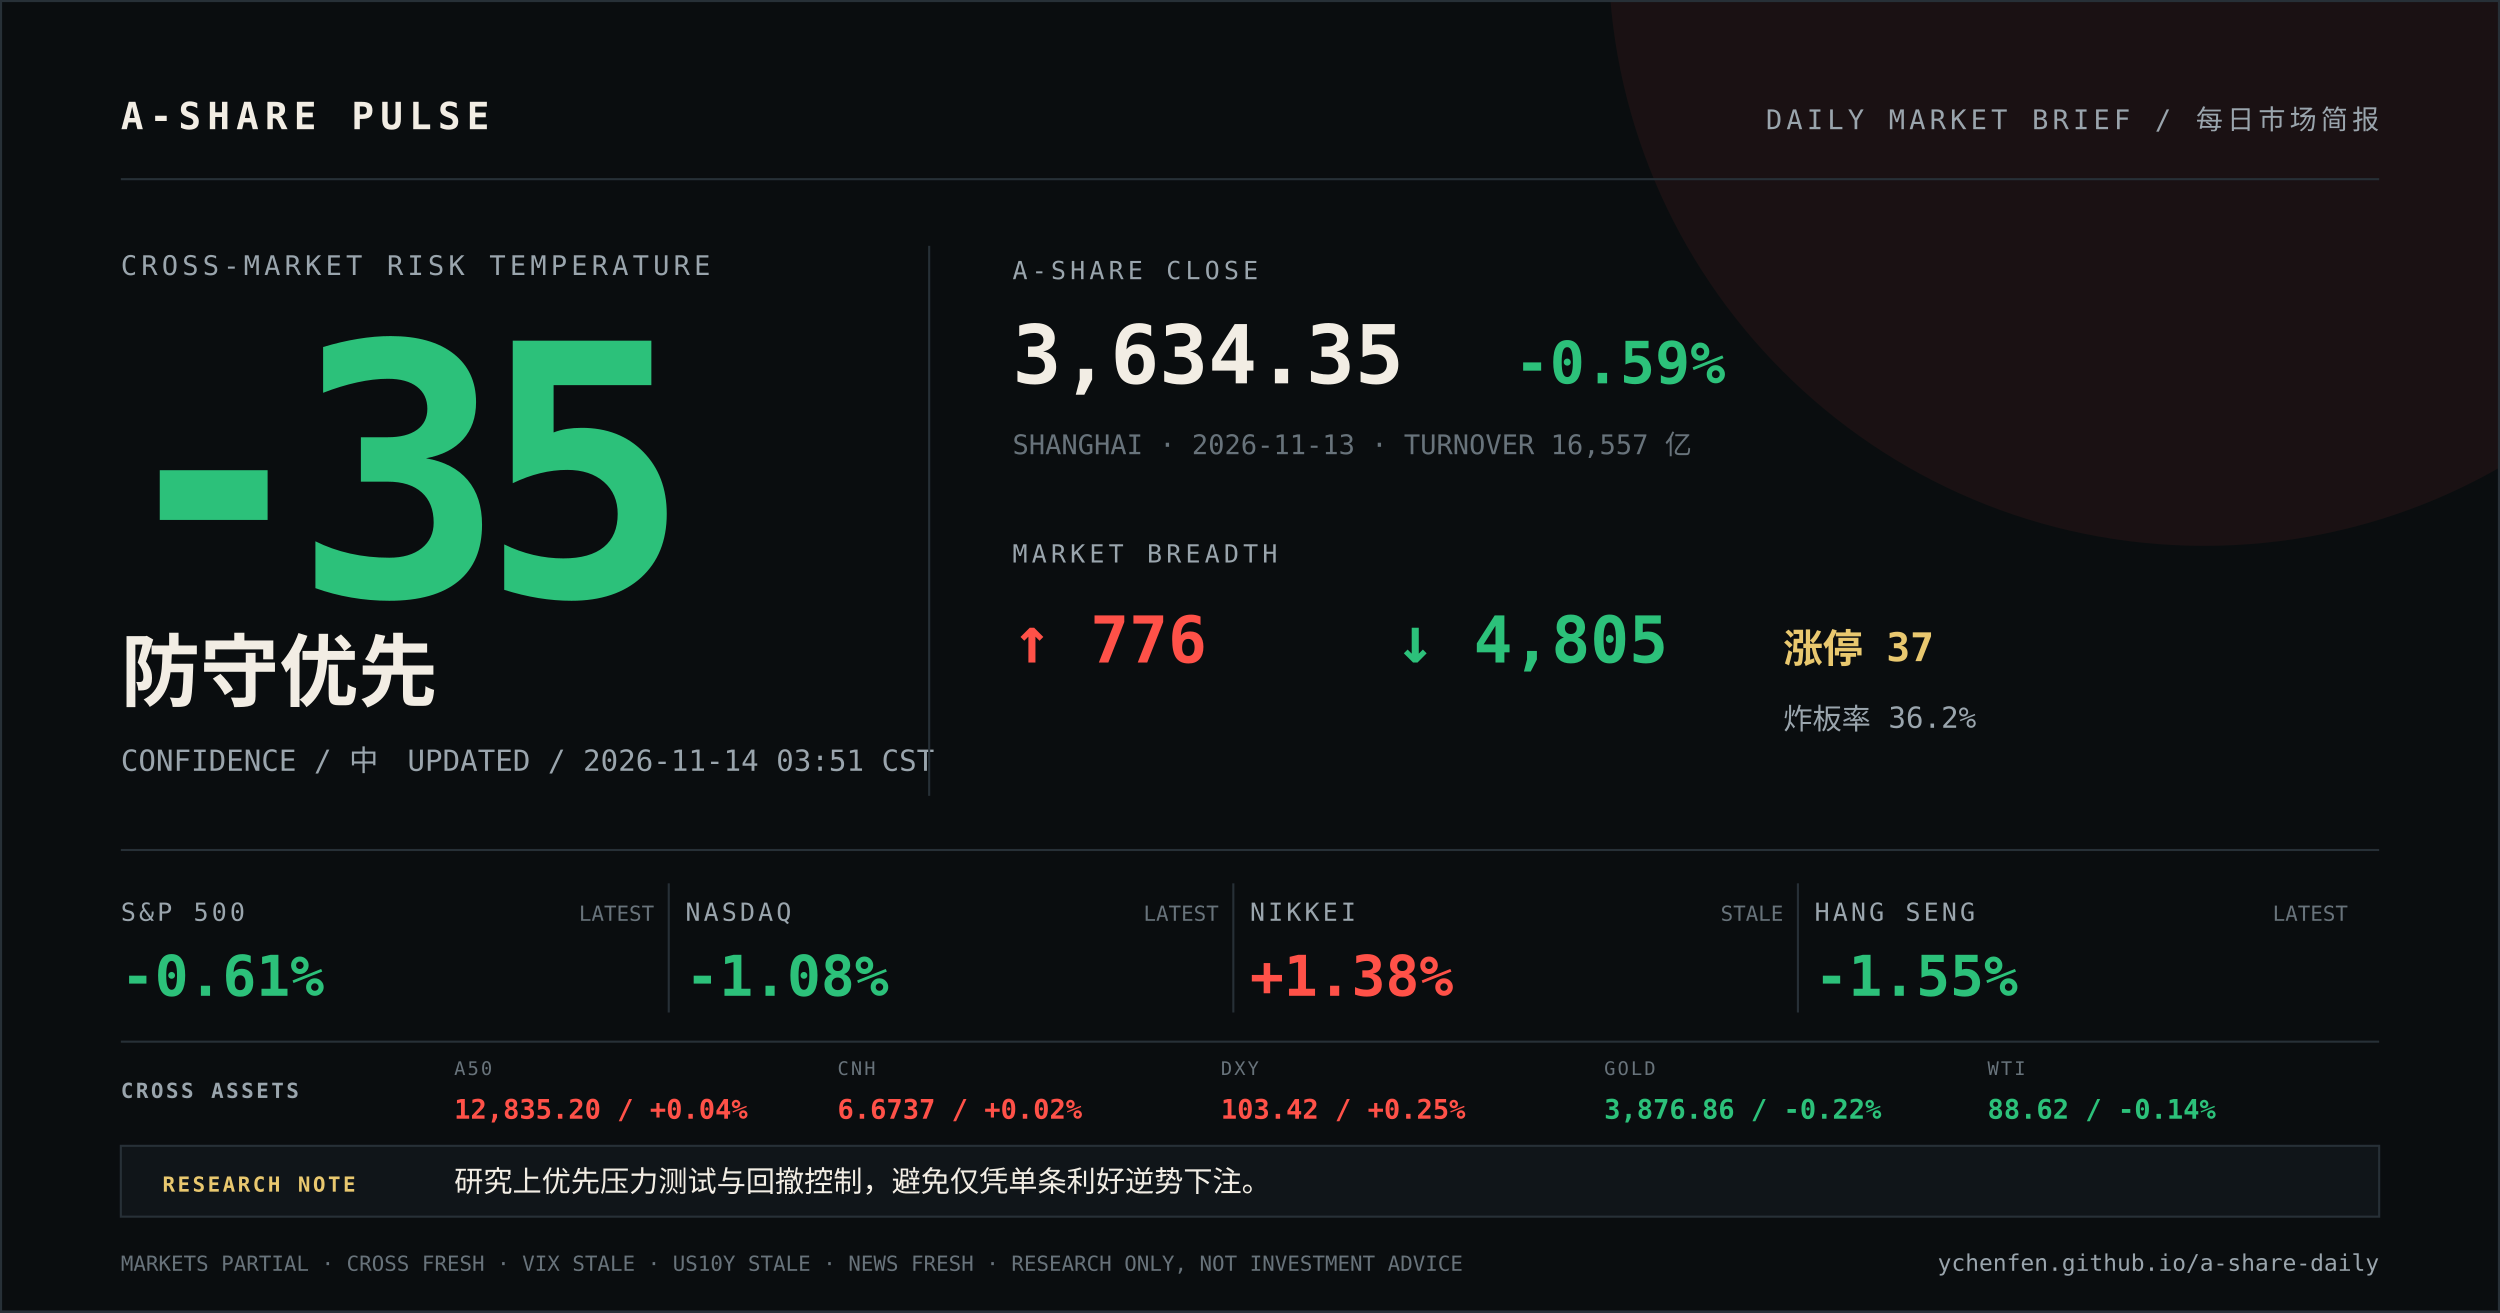
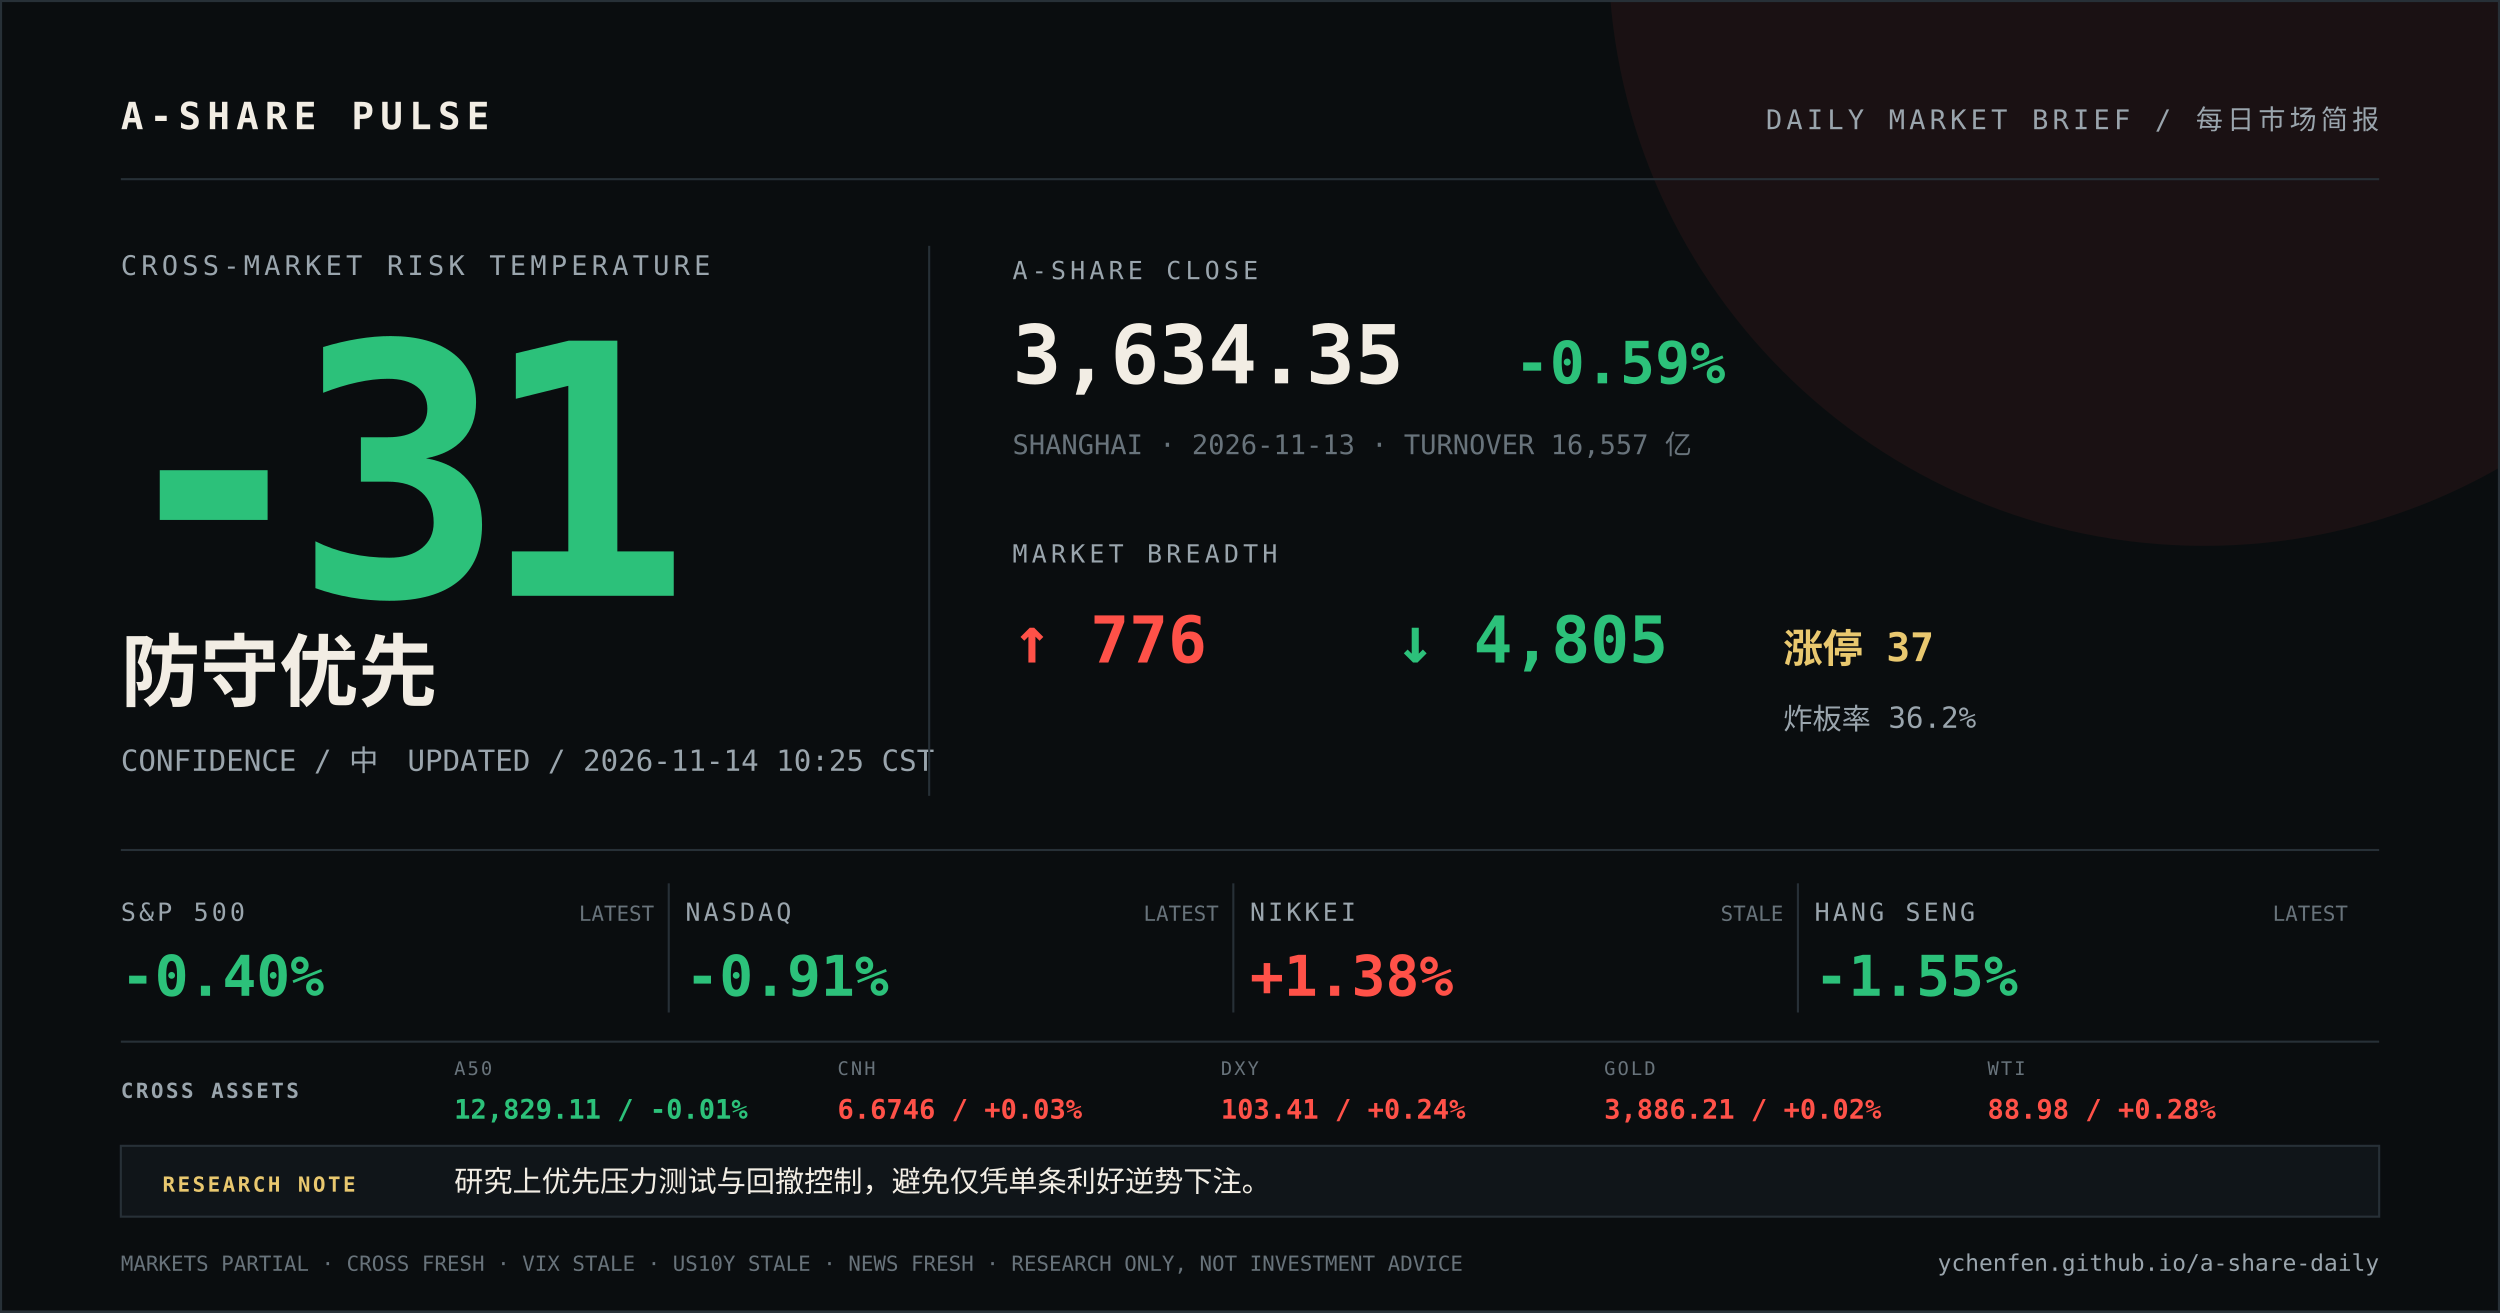
<svg xmlns="http://www.w3.org/2000/svg" width="1200" height="630" viewBox="0 0 1200 630">
  <rect width="1200" height="630" fill="#0a0d0f" />
  <circle cx="1058" cy="-24" r="286" fill="#ff5148" opacity="0.07" />
  <path d="M0 0H1200V630H0Z" fill="none" stroke="#273037" stroke-width="2" />
  <g font-family="DIN Alternate, SFMono-Regular, Menlo, monospace">
    <text x="58" y="62" fill="#f2ede4" font-size="18" font-weight="700" letter-spacing="3">A-SHARE PULSE</text>
    <text x="1142" y="62" fill="#9aa5ad" font-size="13" text-anchor="end" letter-spacing="2">DAILY MARKET BRIEF / 每日市场简报</text>
    <line x1="58" y1="86" x2="1142" y2="86" stroke="#273037" />
    <text x="58" y="132" fill="#9aa5ad" font-size="13" letter-spacing="2">CROSS-MARKET RISK TEMPERATURE</text>
-     <text x="52" y="286" fill="#2cc17a" font-size="168" font-weight="800" letter-spacing="-12">-35</text>
+     <text x="52" y="286" fill="#2cc17a" font-size="168" font-weight="800" letter-spacing="-12">-31</text>
    <text x="58" y="336" fill="#f2ede4" font-size="38" font-weight="700">防守优先</text>
-     <text x="58" y="370" fill="#9aa5ad" font-size="14">CONFIDENCE / 中　UPDATED / 2026-11-14 03:51 CST</text>
+     <text x="58" y="370" fill="#9aa5ad" font-size="14">CONFIDENCE / 中　UPDATED / 2026-11-14 10:25 CST</text>
    <line x1="446" y1="118" x2="446" y2="382" stroke="#273037" />
    <text x="486" y="134" fill="#9aa5ad" font-size="12" letter-spacing="2">A-SHARE CLOSE</text>
    <text x="486" y="184" fill="#f2ede4" font-size="39" font-weight="700">3,634.35</text>
    <text x="727" y="184" fill="#2cc17a" font-size="28" font-weight="700">-0.59%</text>
    <text x="486" y="218" fill="#68737b" font-size="13">SHANGHAI · 2026-11-13 · TURNOVER 16,557 亿</text>
    <text x="486" y="270" fill="#9aa5ad" font-size="12" letter-spacing="2">MARKET BREADTH</text>
    <text x="486" y="318" fill="#ff5148" font-size="31" font-weight="700">↑ 776</text>
    <text x="670" y="318" fill="#2cc17a" font-size="31" font-weight="700">↓ 4,805</text>
    <text x="856" y="318" fill="#e9c86f" font-size="19" font-weight="700">涨停 37</text>
    <text x="856" y="350" fill="#9aa5ad" font-size="14">炸板率 36.2%</text>
    <line x1="58" y1="408" x2="1142" y2="408" stroke="#273037" />
    <text x="58" y="442" fill="#9aa5ad" font-size="12" letter-spacing="1.5">S&amp;P 500</text>
-     <text x="58" y="478" fill="#2cc17a" font-size="27" font-weight="700">-0.61%</text>
+     <text x="58" y="478" fill="#2cc17a" font-size="27" font-weight="700">-0.40%</text>
    <text x="314" y="442" fill="#68737b" font-size="10" text-anchor="end">LATEST</text>
    <line x1="321" y1="424" x2="321" y2="486" stroke="#273037" />
    <text x="329" y="442" fill="#9aa5ad" font-size="12" letter-spacing="1.5">NASDAQ</text>
-     <text x="329" y="478" fill="#2cc17a" font-size="27" font-weight="700">-1.08%</text>
+     <text x="329" y="478" fill="#2cc17a" font-size="27" font-weight="700">-0.91%</text>
    <text x="585" y="442" fill="#68737b" font-size="10" text-anchor="end">LATEST</text>
    <line x1="592" y1="424" x2="592" y2="486" stroke="#273037" />
    <text x="600" y="442" fill="#9aa5ad" font-size="12" letter-spacing="1.5">NIKKEI</text>
    <text x="600" y="478" fill="#ff5148" font-size="27" font-weight="700">+1.38%</text>
    <text x="856" y="442" fill="#68737b" font-size="10" text-anchor="end">STALE</text>
    <line x1="863" y1="424" x2="863" y2="486" stroke="#273037" />
    <text x="871" y="442" fill="#9aa5ad" font-size="12" letter-spacing="1.5">HANG SENG</text>
    <text x="871" y="478" fill="#2cc17a" font-size="27" font-weight="700">-1.55%</text>
    <text x="1127" y="442" fill="#68737b" font-size="10" text-anchor="end">LATEST</text>
    <line x1="58" y1="500" x2="1142" y2="500" stroke="#273037" />
    <text x="58" y="527" fill="#9aa5ad" font-size="10" font-weight="700" letter-spacing="1.2">CROSS ASSETS</text>
    <text x="218" y="516" fill="#68737b" font-size="9" letter-spacing="1">A50</text>
-     <text x="218" y="537" fill="#ff5148" font-size="13" font-weight="700">12,835.20 / +0.04%</text>
+     <text x="218" y="537" fill="#2cc17a" font-size="13" font-weight="700">12,829.11 / -0.01%</text>
    <text x="402" y="516" fill="#68737b" font-size="9" letter-spacing="1">CNH</text>
-     <text x="402" y="537" fill="#ff5148" font-size="13" font-weight="700">6.6737 / +0.02%</text>
+     <text x="402" y="537" fill="#ff5148" font-size="13" font-weight="700">6.6746 / +0.03%</text>
    <text x="586" y="516" fill="#68737b" font-size="9" letter-spacing="1">DXY</text>
-     <text x="586" y="537" fill="#ff5148" font-size="13" font-weight="700">103.42 / +0.25%</text>
+     <text x="586" y="537" fill="#ff5148" font-size="13" font-weight="700">103.41 / +0.24%</text>
    <text x="770" y="516" fill="#68737b" font-size="9" letter-spacing="1">GOLD</text>
-     <text x="770" y="537" fill="#2cc17a" font-size="13" font-weight="700">3,876.86 / -0.22%</text>
+     <text x="770" y="537" fill="#ff5148" font-size="13" font-weight="700">3,886.21 / +0.02%</text>
    <text x="954" y="516" fill="#68737b" font-size="9" letter-spacing="1">WTI</text>
-     <text x="954" y="537" fill="#2cc17a" font-size="13" font-weight="700">88.62 / -0.14%</text>
+     <text x="954" y="537" fill="#ff5148" font-size="13" font-weight="700">88.98 / +0.28%</text>
    <rect x="58" y="550" width="1084" height="34" fill="#101519" stroke="#273037" />
    <text x="78" y="572" fill="#e9c86f" font-size="10" font-weight="700" letter-spacing="1.2">RESEARCH NOTE</text>
    <text x="218" y="572" fill="#f2ede4" font-size="14">研究上优先压力测试与回撤控制，避免仅凭单条利好逆势下注。</text>
    <text x="58" y="610" fill="#68737b" font-size="10">MARKETS PARTIAL · CROSS FRESH · VIX STALE · US10Y STALE · NEWS FRESH · RESEARCH ONLY, NOT INVESTMENT ADVICE</text>
    <text x="1142" y="610" fill="#9aa5ad" font-size="11" text-anchor="end">ychenfen.github.io/a-share-daily</text>
  </g>
</svg>
